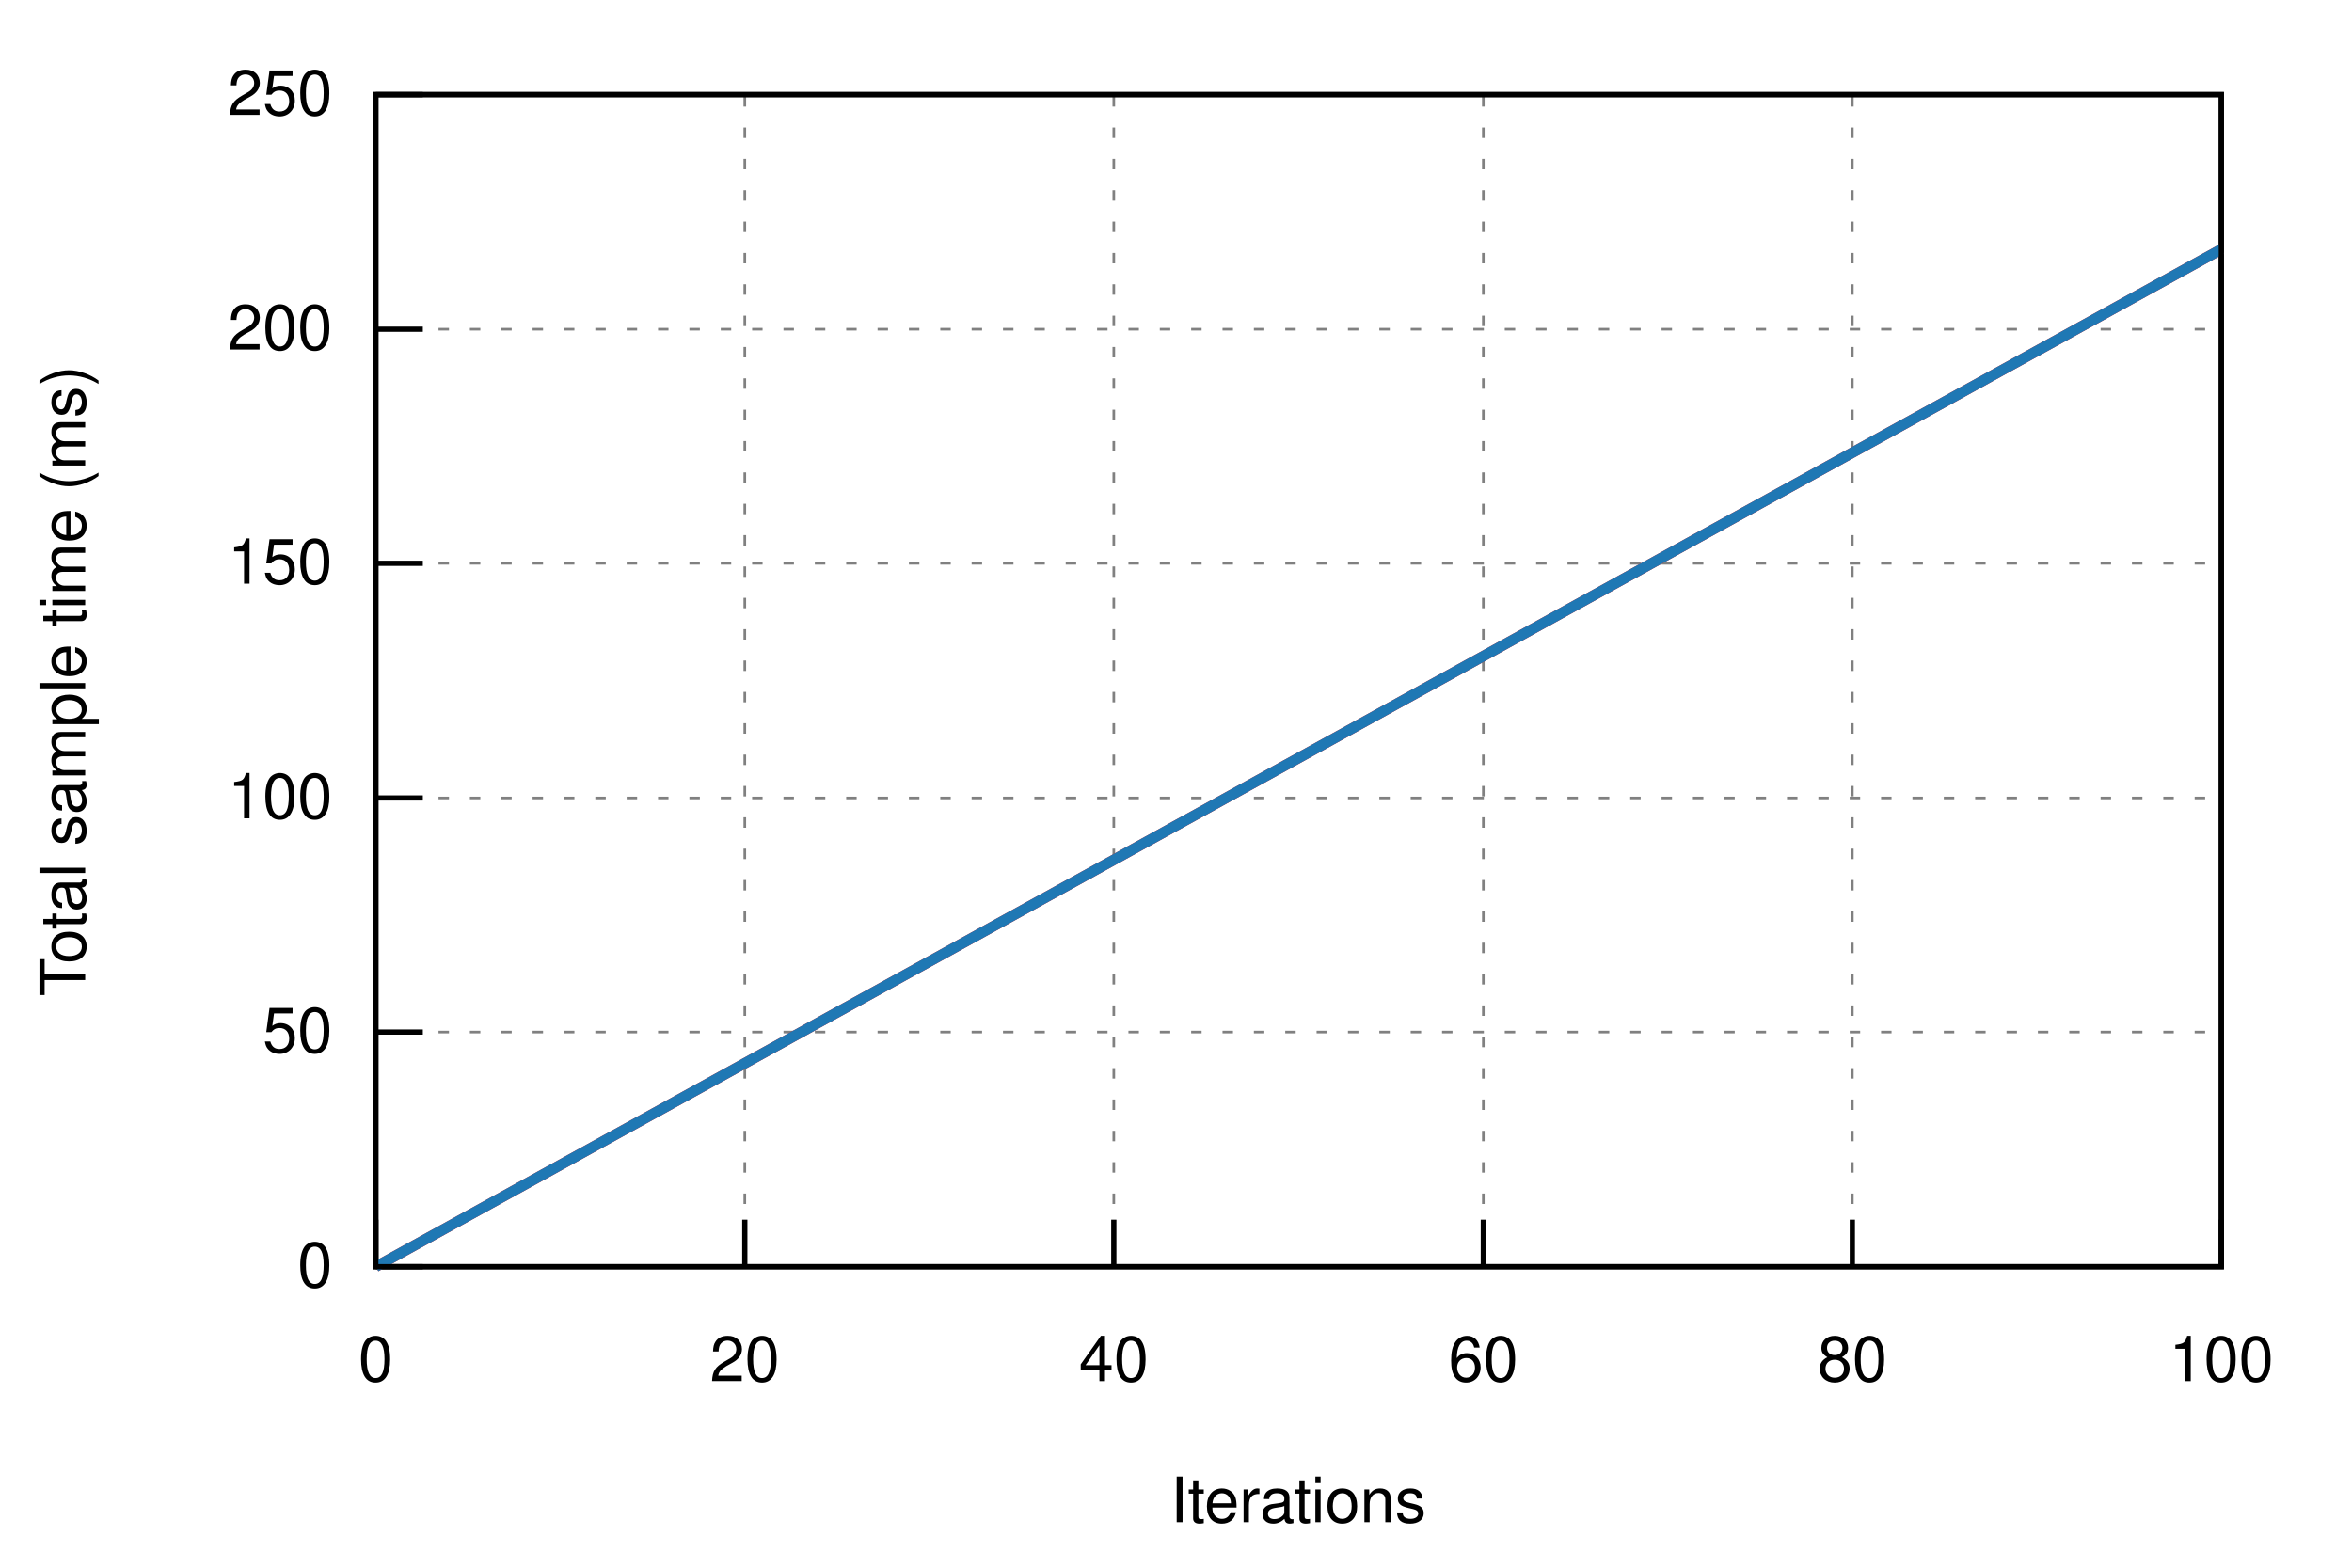
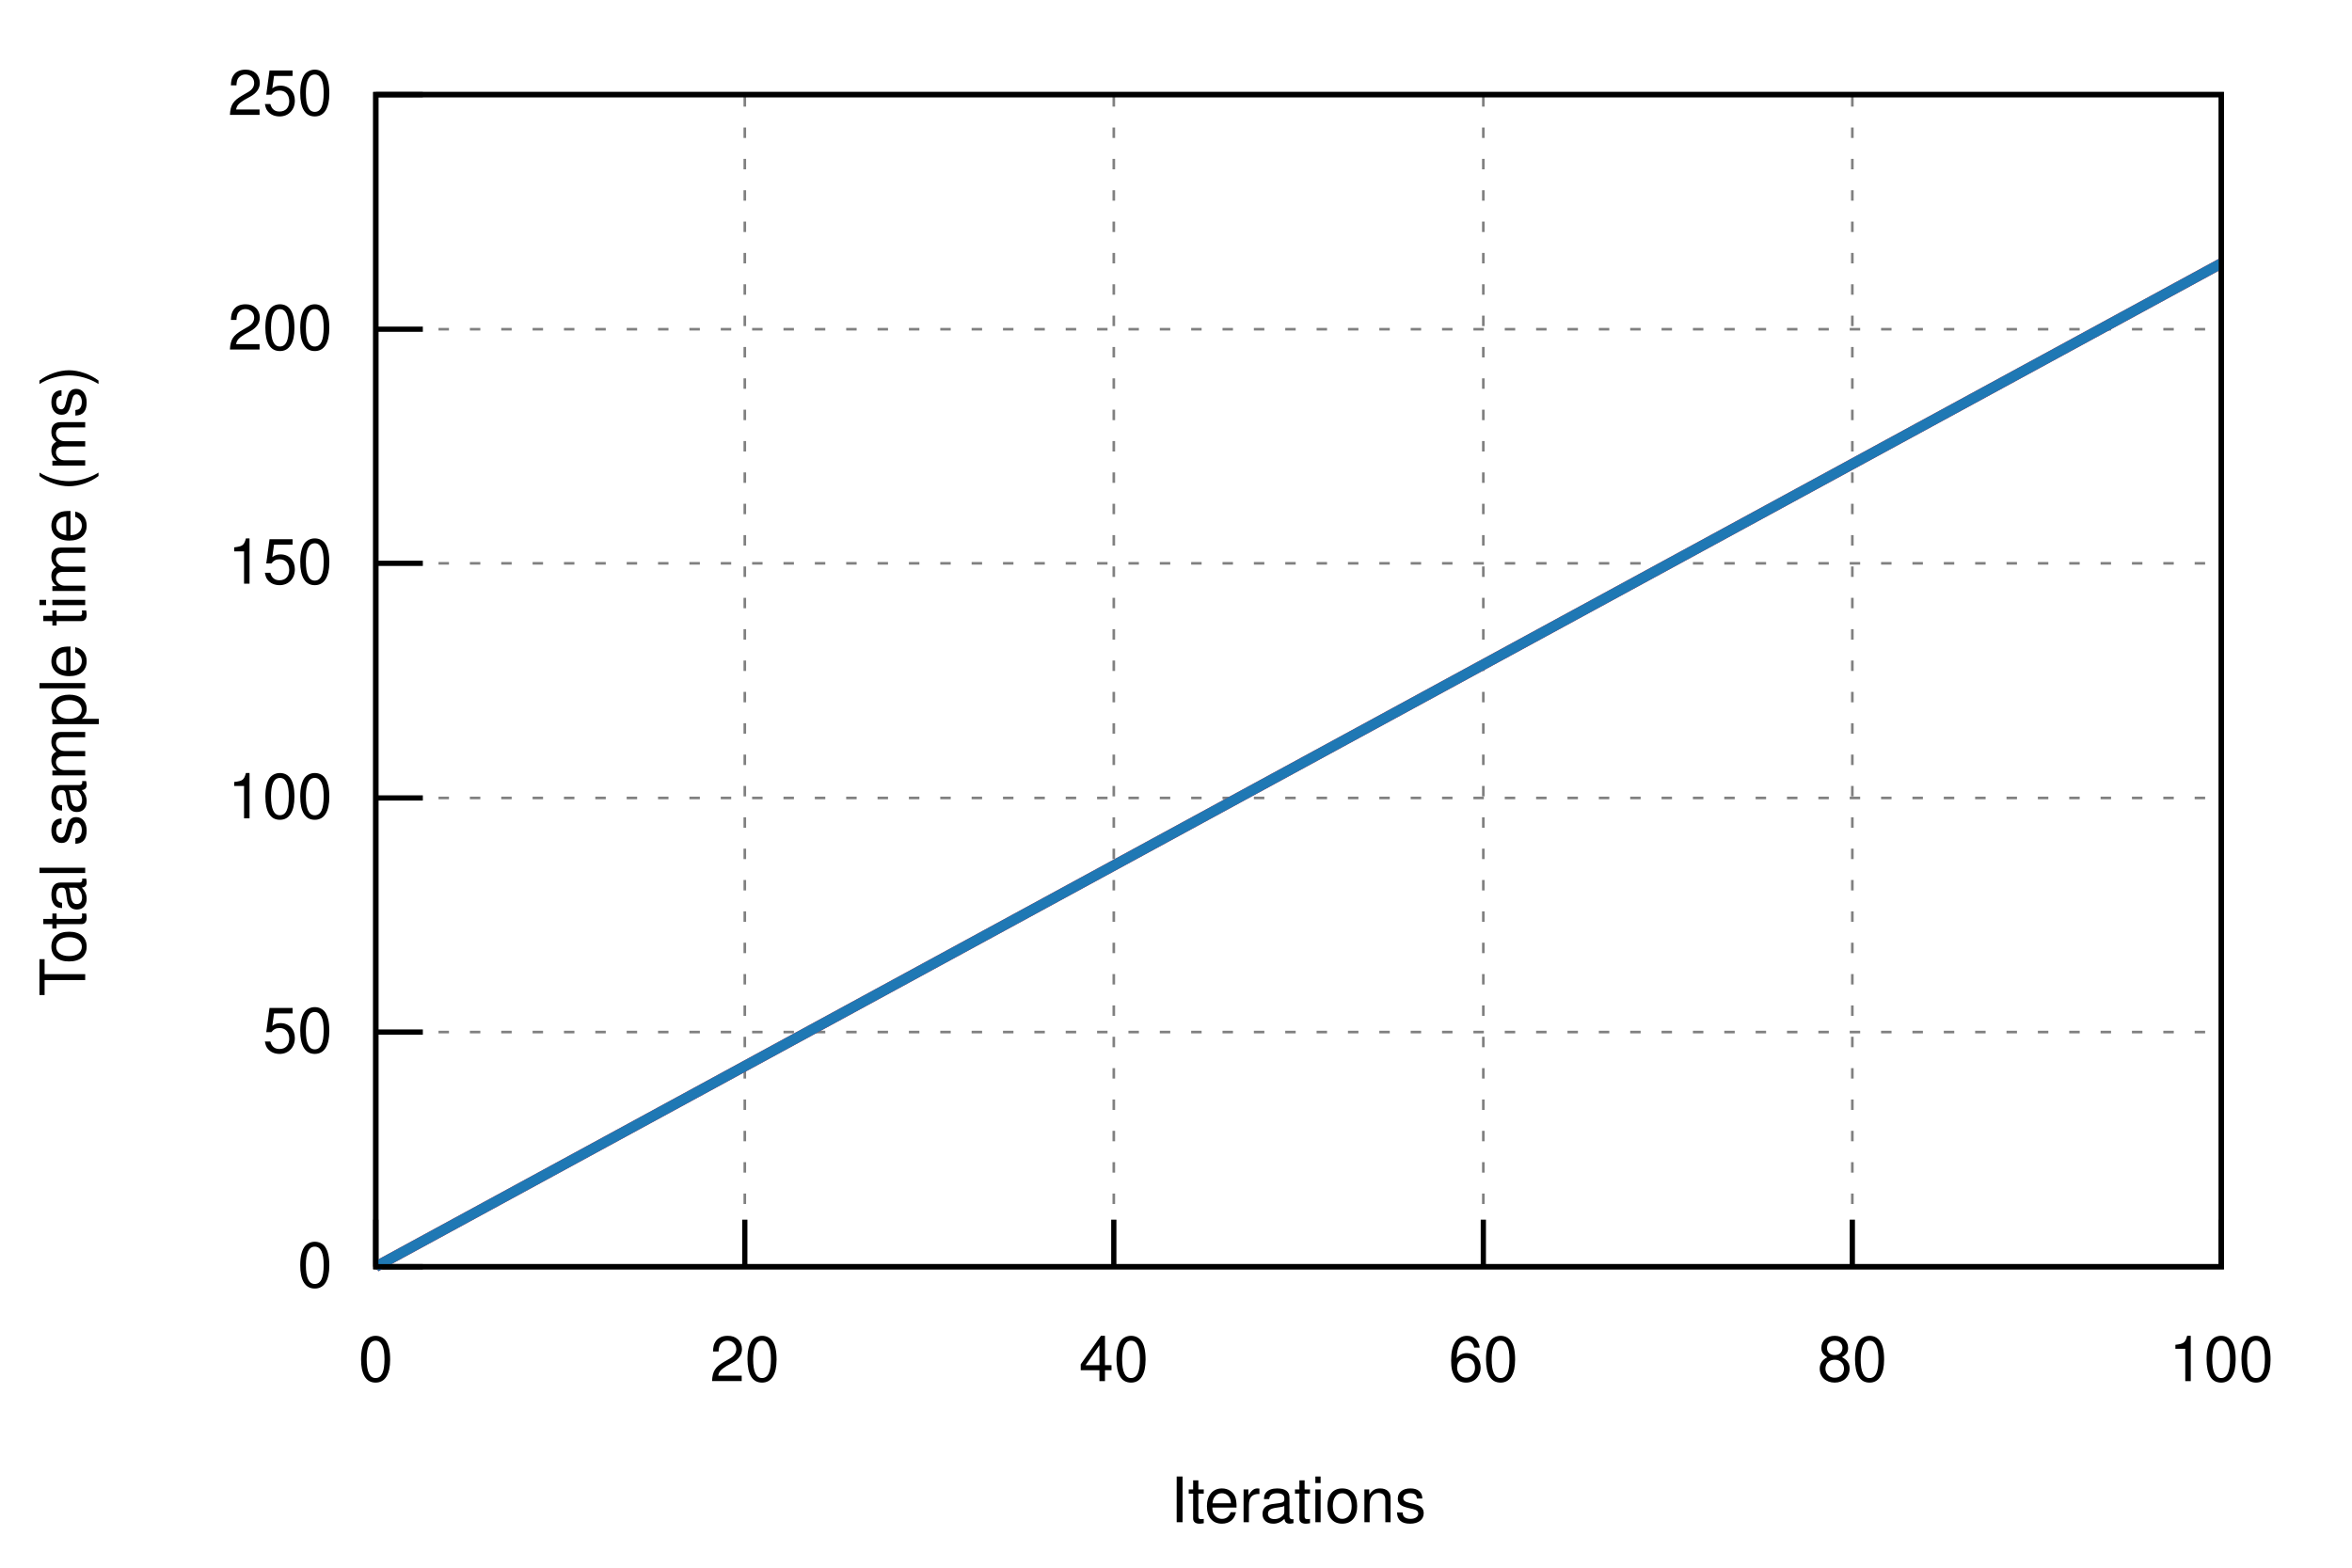
<svg xmlns="http://www.w3.org/2000/svg" xmlns:xlink="http://www.w3.org/1999/xlink" viewBox="0 0 450 300">
  <g id="gnuplot_canvas">
    <rect x="0" y="0" width="450" height="300" fill="none" />
    <defs>
      <circle id="gpDot" r="0.5" stroke-width="0.5" stroke="currentColor" />
      <path id="gpPt0" stroke-width="0.222" stroke="currentColor" d="M-1,0 h2 M0,-1 v2" />
      <path id="gpPt1" stroke-width="0.222" stroke="currentColor" d="M-1,-1 L1,1 M1,-1 L-1,1" />
      <path id="gpPt2" stroke-width="0.222" stroke="currentColor" d="M-1,0 L1,0 M0,-1 L0,1 M-1,-1 L1,1 M-1,1 L1,-1" />
      <rect id="gpPt3" stroke-width="0.222" stroke="currentColor" x="-1" y="-1" width="2" height="2" />
      <rect id="gpPt4" stroke-width="0.222" stroke="currentColor" fill="currentColor" x="-1" y="-1" width="2" height="2" />
      <circle id="gpPt5" stroke-width="0.222" stroke="currentColor" cx="0" cy="0" r="1" />
      <use xlink:href="#gpPt5" id="gpPt6" fill="currentColor" stroke="none" />
      <path id="gpPt7" stroke-width="0.222" stroke="currentColor" d="M0,-1.33 L-1.33,0.67 L1.33,0.67 z" />
      <use xlink:href="#gpPt7" id="gpPt8" fill="currentColor" stroke="none" />
      <use xlink:href="#gpPt7" id="gpPt9" stroke="currentColor" transform="rotate(180)" />
      <use xlink:href="#gpPt9" id="gpPt10" fill="currentColor" stroke="none" />
      <use xlink:href="#gpPt3" id="gpPt11" stroke="currentColor" transform="rotate(45)" />
      <use xlink:href="#gpPt11" id="gpPt12" fill="currentColor" stroke="none" />
      <path id="gpPt13" stroke-width="0.222" stroke="currentColor" d="M0,1.330 L1.265,0.411 L0.782,-1.067 L-0.782,-1.076 L-1.265,0.411 z" />
      <use xlink:href="#gpPt13" id="gpPt14" fill="currentColor" stroke="none" />
      <filter id="textbox" filterUnits="objectBoundingBox" x="0" y="0" height="1" width="1">
        <feFlood flood-color="white" flood-opacity="1" result="bgnd" />
        <feComposite in="SourceGraphic" in2="bgnd" operator="atop" />
      </filter>
      <filter id="greybox" filterUnits="objectBoundingBox" x="0" y="0" height="1" width="1">
        <feFlood flood-color="lightgrey" flood-opacity="1" result="grey" />
        <feComposite in="SourceGraphic" in2="grey" operator="atop" />
      </filter>
    </defs>
    <g fill="none" color="white" stroke="currentColor" stroke-width="1.00" stroke-linecap="butt" stroke-linejoin="miter">
</g>
    <g fill="none" color="black" stroke="currentColor" stroke-width="1.00" stroke-linecap="butt" stroke-linejoin="miter">
</g>
    <g fill="none" color="black" stroke="black" stroke-width="0.50" stroke-linecap="butt" stroke-linejoin="miter">
</g>
    <g fill="none" color="gray" stroke="currentColor" stroke-width="0.50" stroke-linecap="butt" stroke-linejoin="miter">
      <path stroke="gray" stroke-dasharray="2,4" class="gridline" d="M71.9,242.4 L425.0,242.4  " />
    </g>
    <g fill="none" color="gray" stroke="gray" stroke-width="1.00" stroke-linecap="butt" stroke-linejoin="miter">
</g>
    <g fill="none" color="black" stroke="currentColor" stroke-width="1.00" stroke-linecap="butt" stroke-linejoin="miter">
      <path stroke="black" d="M71.9,242.4 L80.9,242.4  " />
      <g transform="translate(63.6,246.3)" stroke="none" fill="black" font-family="Helvetica" font-size="12.00" text-anchor="end">
        <text>
          <tspan font-family="Helvetica"> 0</tspan>
        </text>
      </g>
    </g>
    <g fill="none" color="black" stroke="currentColor" stroke-width="1.00" stroke-linecap="butt" stroke-linejoin="miter">
</g>
    <g fill="none" color="black" stroke="black" stroke-width="0.50" stroke-linecap="butt" stroke-linejoin="miter">
</g>
    <g fill="none" color="gray" stroke="currentColor" stroke-width="0.50" stroke-linecap="butt" stroke-linejoin="miter">
      <path stroke="gray" stroke-dasharray="2,4" class="gridline" d="M71.9,197.5 L425.0,197.5  " />
    </g>
    <g fill="none" color="gray" stroke="gray" stroke-width="1.00" stroke-linecap="butt" stroke-linejoin="miter">
</g>
    <g fill="none" color="black" stroke="currentColor" stroke-width="1.00" stroke-linecap="butt" stroke-linejoin="miter">
      <path stroke="black" d="M71.9,197.5 L80.9,197.5  " />
      <g transform="translate(63.6,201.4)" stroke="none" fill="black" font-family="Helvetica" font-size="12.00" text-anchor="end">
        <text>
          <tspan font-family="Helvetica"> 50</tspan>
        </text>
      </g>
    </g>
    <g fill="none" color="black" stroke="currentColor" stroke-width="1.00" stroke-linecap="butt" stroke-linejoin="miter">
</g>
    <g fill="none" color="black" stroke="black" stroke-width="0.50" stroke-linecap="butt" stroke-linejoin="miter">
</g>
    <g fill="none" color="gray" stroke="currentColor" stroke-width="0.50" stroke-linecap="butt" stroke-linejoin="miter">
      <path stroke="gray" stroke-dasharray="2,4" class="gridline" d="M71.9,152.7 L425.0,152.7  " />
    </g>
    <g fill="none" color="gray" stroke="gray" stroke-width="1.00" stroke-linecap="butt" stroke-linejoin="miter">
</g>
    <g fill="none" color="black" stroke="currentColor" stroke-width="1.00" stroke-linecap="butt" stroke-linejoin="miter">
      <path stroke="black" d="M71.9,152.7 L80.9,152.7  " />
      <g transform="translate(63.6,156.6)" stroke="none" fill="black" font-family="Helvetica" font-size="12.00" text-anchor="end">
        <text>
          <tspan font-family="Helvetica"> 100</tspan>
        </text>
      </g>
    </g>
    <g fill="none" color="black" stroke="currentColor" stroke-width="1.00" stroke-linecap="butt" stroke-linejoin="miter">
</g>
    <g fill="none" color="black" stroke="black" stroke-width="0.50" stroke-linecap="butt" stroke-linejoin="miter">
</g>
    <g fill="none" color="gray" stroke="currentColor" stroke-width="0.50" stroke-linecap="butt" stroke-linejoin="miter">
      <path stroke="gray" stroke-dasharray="2,4" class="gridline" d="M71.9,107.8 L425.0,107.8  " />
    </g>
    <g fill="none" color="gray" stroke="gray" stroke-width="1.00" stroke-linecap="butt" stroke-linejoin="miter">
</g>
    <g fill="none" color="black" stroke="currentColor" stroke-width="1.00" stroke-linecap="butt" stroke-linejoin="miter">
      <path stroke="black" d="M71.9,107.8 L80.9,107.8  " />
      <g transform="translate(63.6,111.7)" stroke="none" fill="black" font-family="Helvetica" font-size="12.00" text-anchor="end">
        <text>
          <tspan font-family="Helvetica"> 150</tspan>
        </text>
      </g>
    </g>
    <g fill="none" color="black" stroke="currentColor" stroke-width="1.00" stroke-linecap="butt" stroke-linejoin="miter">
</g>
    <g fill="none" color="black" stroke="black" stroke-width="0.50" stroke-linecap="butt" stroke-linejoin="miter">
</g>
    <g fill="none" color="gray" stroke="currentColor" stroke-width="0.50" stroke-linecap="butt" stroke-linejoin="miter">
      <path stroke="gray" stroke-dasharray="2,4" class="gridline" d="M71.9,63.0 L425.0,63.0  " />
    </g>
    <g fill="none" color="gray" stroke="gray" stroke-width="1.00" stroke-linecap="butt" stroke-linejoin="miter">
</g>
    <g fill="none" color="black" stroke="currentColor" stroke-width="1.00" stroke-linecap="butt" stroke-linejoin="miter">
      <path stroke="black" d="M71.9,63.0 L80.9,63.0  " />
      <g transform="translate(63.6,66.9)" stroke="none" fill="black" font-family="Helvetica" font-size="12.00" text-anchor="end">
        <text>
          <tspan font-family="Helvetica"> 200</tspan>
        </text>
      </g>
    </g>
    <g fill="none" color="black" stroke="currentColor" stroke-width="1.00" stroke-linecap="butt" stroke-linejoin="miter">
</g>
    <g fill="none" color="black" stroke="black" stroke-width="0.50" stroke-linecap="butt" stroke-linejoin="miter">
</g>
    <g fill="none" color="gray" stroke="currentColor" stroke-width="0.50" stroke-linecap="butt" stroke-linejoin="miter">
      <path stroke="gray" stroke-dasharray="2,4" class="gridline" d="M71.9,18.1 L425.0,18.1  " />
    </g>
    <g fill="none" color="gray" stroke="gray" stroke-width="1.00" stroke-linecap="butt" stroke-linejoin="miter">
</g>
    <g fill="none" color="black" stroke="currentColor" stroke-width="1.00" stroke-linecap="butt" stroke-linejoin="miter">
      <path stroke="black" d="M71.9,18.1 L80.9,18.1  " />
      <g transform="translate(63.6,22.0)" stroke="none" fill="black" font-family="Helvetica" font-size="12.00" text-anchor="end">
        <text>
          <tspan font-family="Helvetica"> 250</tspan>
        </text>
      </g>
    </g>
    <g fill="none" color="black" stroke="currentColor" stroke-width="1.00" stroke-linecap="butt" stroke-linejoin="miter">
</g>
    <g fill="none" color="black" stroke="black" stroke-width="0.50" stroke-linecap="butt" stroke-linejoin="miter">
</g>
    <g fill="none" color="gray" stroke="currentColor" stroke-width="0.50" stroke-linecap="butt" stroke-linejoin="miter">
      <path stroke="gray" stroke-dasharray="2,4" class="gridline" d="M71.9,242.4 L71.9,18.1  " />
    </g>
    <g fill="none" color="gray" stroke="gray" stroke-width="1.00" stroke-linecap="butt" stroke-linejoin="miter">
</g>
    <g fill="none" color="black" stroke="currentColor" stroke-width="1.00" stroke-linecap="butt" stroke-linejoin="miter">
      <path stroke="black" d="M71.9,242.4 L71.9,233.4  " />
      <g transform="translate(71.9,264.3)" stroke="none" fill="black" font-family="Helvetica" font-size="12.00" text-anchor="middle">
        <text>
          <tspan font-family="Helvetica"> 0</tspan>
        </text>
      </g>
    </g>
    <g fill="none" color="black" stroke="currentColor" stroke-width="1.00" stroke-linecap="butt" stroke-linejoin="miter">
</g>
    <g fill="none" color="black" stroke="black" stroke-width="0.50" stroke-linecap="butt" stroke-linejoin="miter">
</g>
    <g fill="none" color="gray" stroke="currentColor" stroke-width="0.50" stroke-linecap="butt" stroke-linejoin="miter">
      <path stroke="gray" stroke-dasharray="2,4" class="gridline" d="M142.5,242.4 L142.5,18.1  " />
    </g>
    <g fill="none" color="gray" stroke="gray" stroke-width="1.00" stroke-linecap="butt" stroke-linejoin="miter">
</g>
    <g fill="none" color="black" stroke="currentColor" stroke-width="1.00" stroke-linecap="butt" stroke-linejoin="miter">
      <path stroke="black" d="M142.5,242.4 L142.5,233.4  " />
      <g transform="translate(142.5,264.3)" stroke="none" fill="black" font-family="Helvetica" font-size="12.00" text-anchor="middle">
        <text>
          <tspan font-family="Helvetica"> 20</tspan>
        </text>
      </g>
    </g>
    <g fill="none" color="black" stroke="currentColor" stroke-width="1.00" stroke-linecap="butt" stroke-linejoin="miter">
</g>
    <g fill="none" color="black" stroke="black" stroke-width="0.50" stroke-linecap="butt" stroke-linejoin="miter">
</g>
    <g fill="none" color="gray" stroke="currentColor" stroke-width="0.50" stroke-linecap="butt" stroke-linejoin="miter">
      <path stroke="gray" stroke-dasharray="2,4" class="gridline" d="M213.1,242.4 L213.1,18.1  " />
    </g>
    <g fill="none" color="gray" stroke="gray" stroke-width="1.00" stroke-linecap="butt" stroke-linejoin="miter">
</g>
    <g fill="none" color="black" stroke="currentColor" stroke-width="1.00" stroke-linecap="butt" stroke-linejoin="miter">
      <path stroke="black" d="M213.1,242.4 L213.1,233.4  " />
      <g transform="translate(213.1,264.3)" stroke="none" fill="black" font-family="Helvetica" font-size="12.00" text-anchor="middle">
        <text>
          <tspan font-family="Helvetica"> 40</tspan>
        </text>
      </g>
    </g>
    <g fill="none" color="black" stroke="currentColor" stroke-width="1.00" stroke-linecap="butt" stroke-linejoin="miter">
</g>
    <g fill="none" color="black" stroke="black" stroke-width="0.50" stroke-linecap="butt" stroke-linejoin="miter">
</g>
    <g fill="none" color="gray" stroke="currentColor" stroke-width="0.50" stroke-linecap="butt" stroke-linejoin="miter">
      <path stroke="gray" stroke-dasharray="2,4" class="gridline" d="M283.8,242.4 L283.8,18.1  " />
    </g>
    <g fill="none" color="gray" stroke="gray" stroke-width="1.00" stroke-linecap="butt" stroke-linejoin="miter">
</g>
    <g fill="none" color="black" stroke="currentColor" stroke-width="1.00" stroke-linecap="butt" stroke-linejoin="miter">
      <path stroke="black" d="M283.8,242.4 L283.8,233.4  " />
      <g transform="translate(283.8,264.3)" stroke="none" fill="black" font-family="Helvetica" font-size="12.00" text-anchor="middle">
        <text>
          <tspan font-family="Helvetica"> 60</tspan>
        </text>
      </g>
    </g>
    <g fill="none" color="black" stroke="currentColor" stroke-width="1.00" stroke-linecap="butt" stroke-linejoin="miter">
</g>
    <g fill="none" color="black" stroke="black" stroke-width="0.50" stroke-linecap="butt" stroke-linejoin="miter">
</g>
    <g fill="none" color="gray" stroke="currentColor" stroke-width="0.50" stroke-linecap="butt" stroke-linejoin="miter">
      <path stroke="gray" stroke-dasharray="2,4" class="gridline" d="M354.4,242.4 L354.4,18.1  " />
    </g>
    <g fill="none" color="gray" stroke="gray" stroke-width="1.00" stroke-linecap="butt" stroke-linejoin="miter">
</g>
    <g fill="none" color="black" stroke="currentColor" stroke-width="1.00" stroke-linecap="butt" stroke-linejoin="miter">
      <path stroke="black" d="M354.4,242.4 L354.4,233.4  " />
      <g transform="translate(354.4,264.3)" stroke="none" fill="black" font-family="Helvetica" font-size="12.00" text-anchor="middle">
        <text>
          <tspan font-family="Helvetica"> 80</tspan>
        </text>
      </g>
    </g>
    <g fill="none" color="black" stroke="currentColor" stroke-width="1.00" stroke-linecap="butt" stroke-linejoin="miter">
</g>
    <g fill="none" color="black" stroke="black" stroke-width="0.50" stroke-linecap="butt" stroke-linejoin="miter">
</g>
    <g fill="none" color="gray" stroke="currentColor" stroke-width="0.50" stroke-linecap="butt" stroke-linejoin="miter">
      <path stroke="gray" stroke-dasharray="2,4" class="gridline" d="M425.0,242.4 L425.0,18.1  " />
    </g>
    <g fill="none" color="gray" stroke="gray" stroke-width="1.00" stroke-linecap="butt" stroke-linejoin="miter">
</g>
    <g fill="none" color="black" stroke="currentColor" stroke-width="1.00" stroke-linecap="butt" stroke-linejoin="miter">
      <path stroke="black" d="M425.0,242.4 L425.0,233.4  " />
      <g transform="translate(425.0,264.3)" stroke="none" fill="black" font-family="Helvetica" font-size="12.00" text-anchor="middle">
        <text>
          <tspan font-family="Helvetica"> 100</tspan>
        </text>
      </g>
    </g>
    <g fill="none" color="black" stroke="currentColor" stroke-width="1.00" stroke-linecap="butt" stroke-linejoin="miter">
</g>
    <g fill="none" color="black" stroke="currentColor" stroke-width="1.00" stroke-linecap="butt" stroke-linejoin="miter">
      <path stroke="black" d="M71.9,18.1 L71.9,242.4 L425.0,242.4 L425.0,18.1 L71.9,18.1 Z  " />
    </g>
    <g fill="none" color="black" stroke="currentColor" stroke-width="1.00" stroke-linecap="butt" stroke-linejoin="miter">
      <g transform="translate(16.3,130.3) rotate(270)" stroke="none" fill="black" font-family="Helvetica" font-size="12.00" text-anchor="middle">
        <text>
          <tspan font-family="Helvetica">Total sample time (ms)</tspan>
        </text>
      </g>
    </g>
    <g fill="none" color="black" stroke="currentColor" stroke-width="1.00" stroke-linecap="butt" stroke-linejoin="miter">
      <g transform="translate(248.4,291.3)" stroke="none" fill="black" font-family="Helvetica" font-size="12.00" text-anchor="middle">
        <text>
          <tspan font-family="Helvetica">Iterations</tspan>
        </text>
      </g>
    </g>
    <g fill="none" color="black" stroke="currentColor" stroke-width="1.00" stroke-linecap="butt" stroke-linejoin="miter">
</g>
    <g id="gnuplot_plot_1">
      <g fill="none" color="black" stroke="currentColor" stroke-width="1.00" stroke-linecap="butt" stroke-linejoin="miter">
        <g stroke="none" shape-rendering="crispEdges">
          <polygon fill="rgb(227,  26,  28)" fill-opacity="0.25" points="71.9,242.4 71.9,242.4 71.9,242.4 " />
-           <polygon fill="rgb(227,  26,  28)" fill-opacity="0.25" points="71.9,242.4 425.0,48.7 425.0,46.6 " />
+           <polygon fill="rgb(227,  26,  28)" fill-opacity="0.25" points="71.9,242.4 425.0,51.2 425.0,49.6 " />
        </g>
      </g>
    </g>
    <g id="gnuplot_plot_2">
      <g fill="none" color="black" stroke="currentColor" stroke-width="1.00" stroke-linecap="butt" stroke-linejoin="miter">
        <g stroke="none" shape-rendering="crispEdges">
          <polygon fill="rgb( 31, 120, 180)" fill-opacity="0.25" points="71.9,242.4 71.9,242.4 71.9,242.4 " />
-           <polygon fill="rgb( 31, 120, 180)" fill-opacity="0.25" points="71.9,242.4 425.0,48.7 425.0,46.6 " />
+           <polygon fill="rgb( 31, 120, 180)" fill-opacity="0.25" points="71.9,242.4 425.0,51.2 425.0,49.6 " />
        </g>
      </g>
    </g>
    <g id="gnuplot_plot_3">
      <g fill="none" color="white" stroke="rgb( 31, 120, 180)" stroke-width="2.00" stroke-linecap="butt" stroke-linejoin="miter">
</g>
      <g fill="none" color="black" stroke="currentColor" stroke-width="2.00" stroke-linecap="butt" stroke-linejoin="miter">
-         <path stroke="rgb(227,  26,  28)" d="M71.9,242.4 L425.0,47.7  " />
+         <path stroke="rgb(227,  26,  28)" d="M71.9,242.4 L425.0,50.4  " />
      </g>
    </g>
    <g id="gnuplot_plot_4">
      <g fill="none" color="black" stroke="currentColor" stroke-width="2.00" stroke-linecap="butt" stroke-linejoin="miter">
-         <path stroke="rgb( 31, 120, 180)" d="M71.9,242.4 L425.0,47.7  " />
+         <path stroke="rgb( 31, 120, 180)" d="M71.9,242.4 L425.0,50.4  " />
      </g>
    </g>
    <g fill="none" color="black" stroke="currentColor" stroke-width="2.00" stroke-linecap="butt" stroke-linejoin="miter">
</g>
    <g fill="none" color="black" stroke="black" stroke-width="1.00" stroke-linecap="butt" stroke-linejoin="miter">
</g>
    <g fill="none" color="black" stroke="currentColor" stroke-width="1.00" stroke-linecap="butt" stroke-linejoin="miter">
      <path stroke="black" d="M71.9,18.1 L71.9,242.4 L425.0,242.4 L425.0,18.1 L71.9,18.1 Z  " />
    </g>
    <g fill="none" color="black" stroke="currentColor" stroke-width="1.00" stroke-linecap="butt" stroke-linejoin="miter">
</g>
  </g>
</svg>
